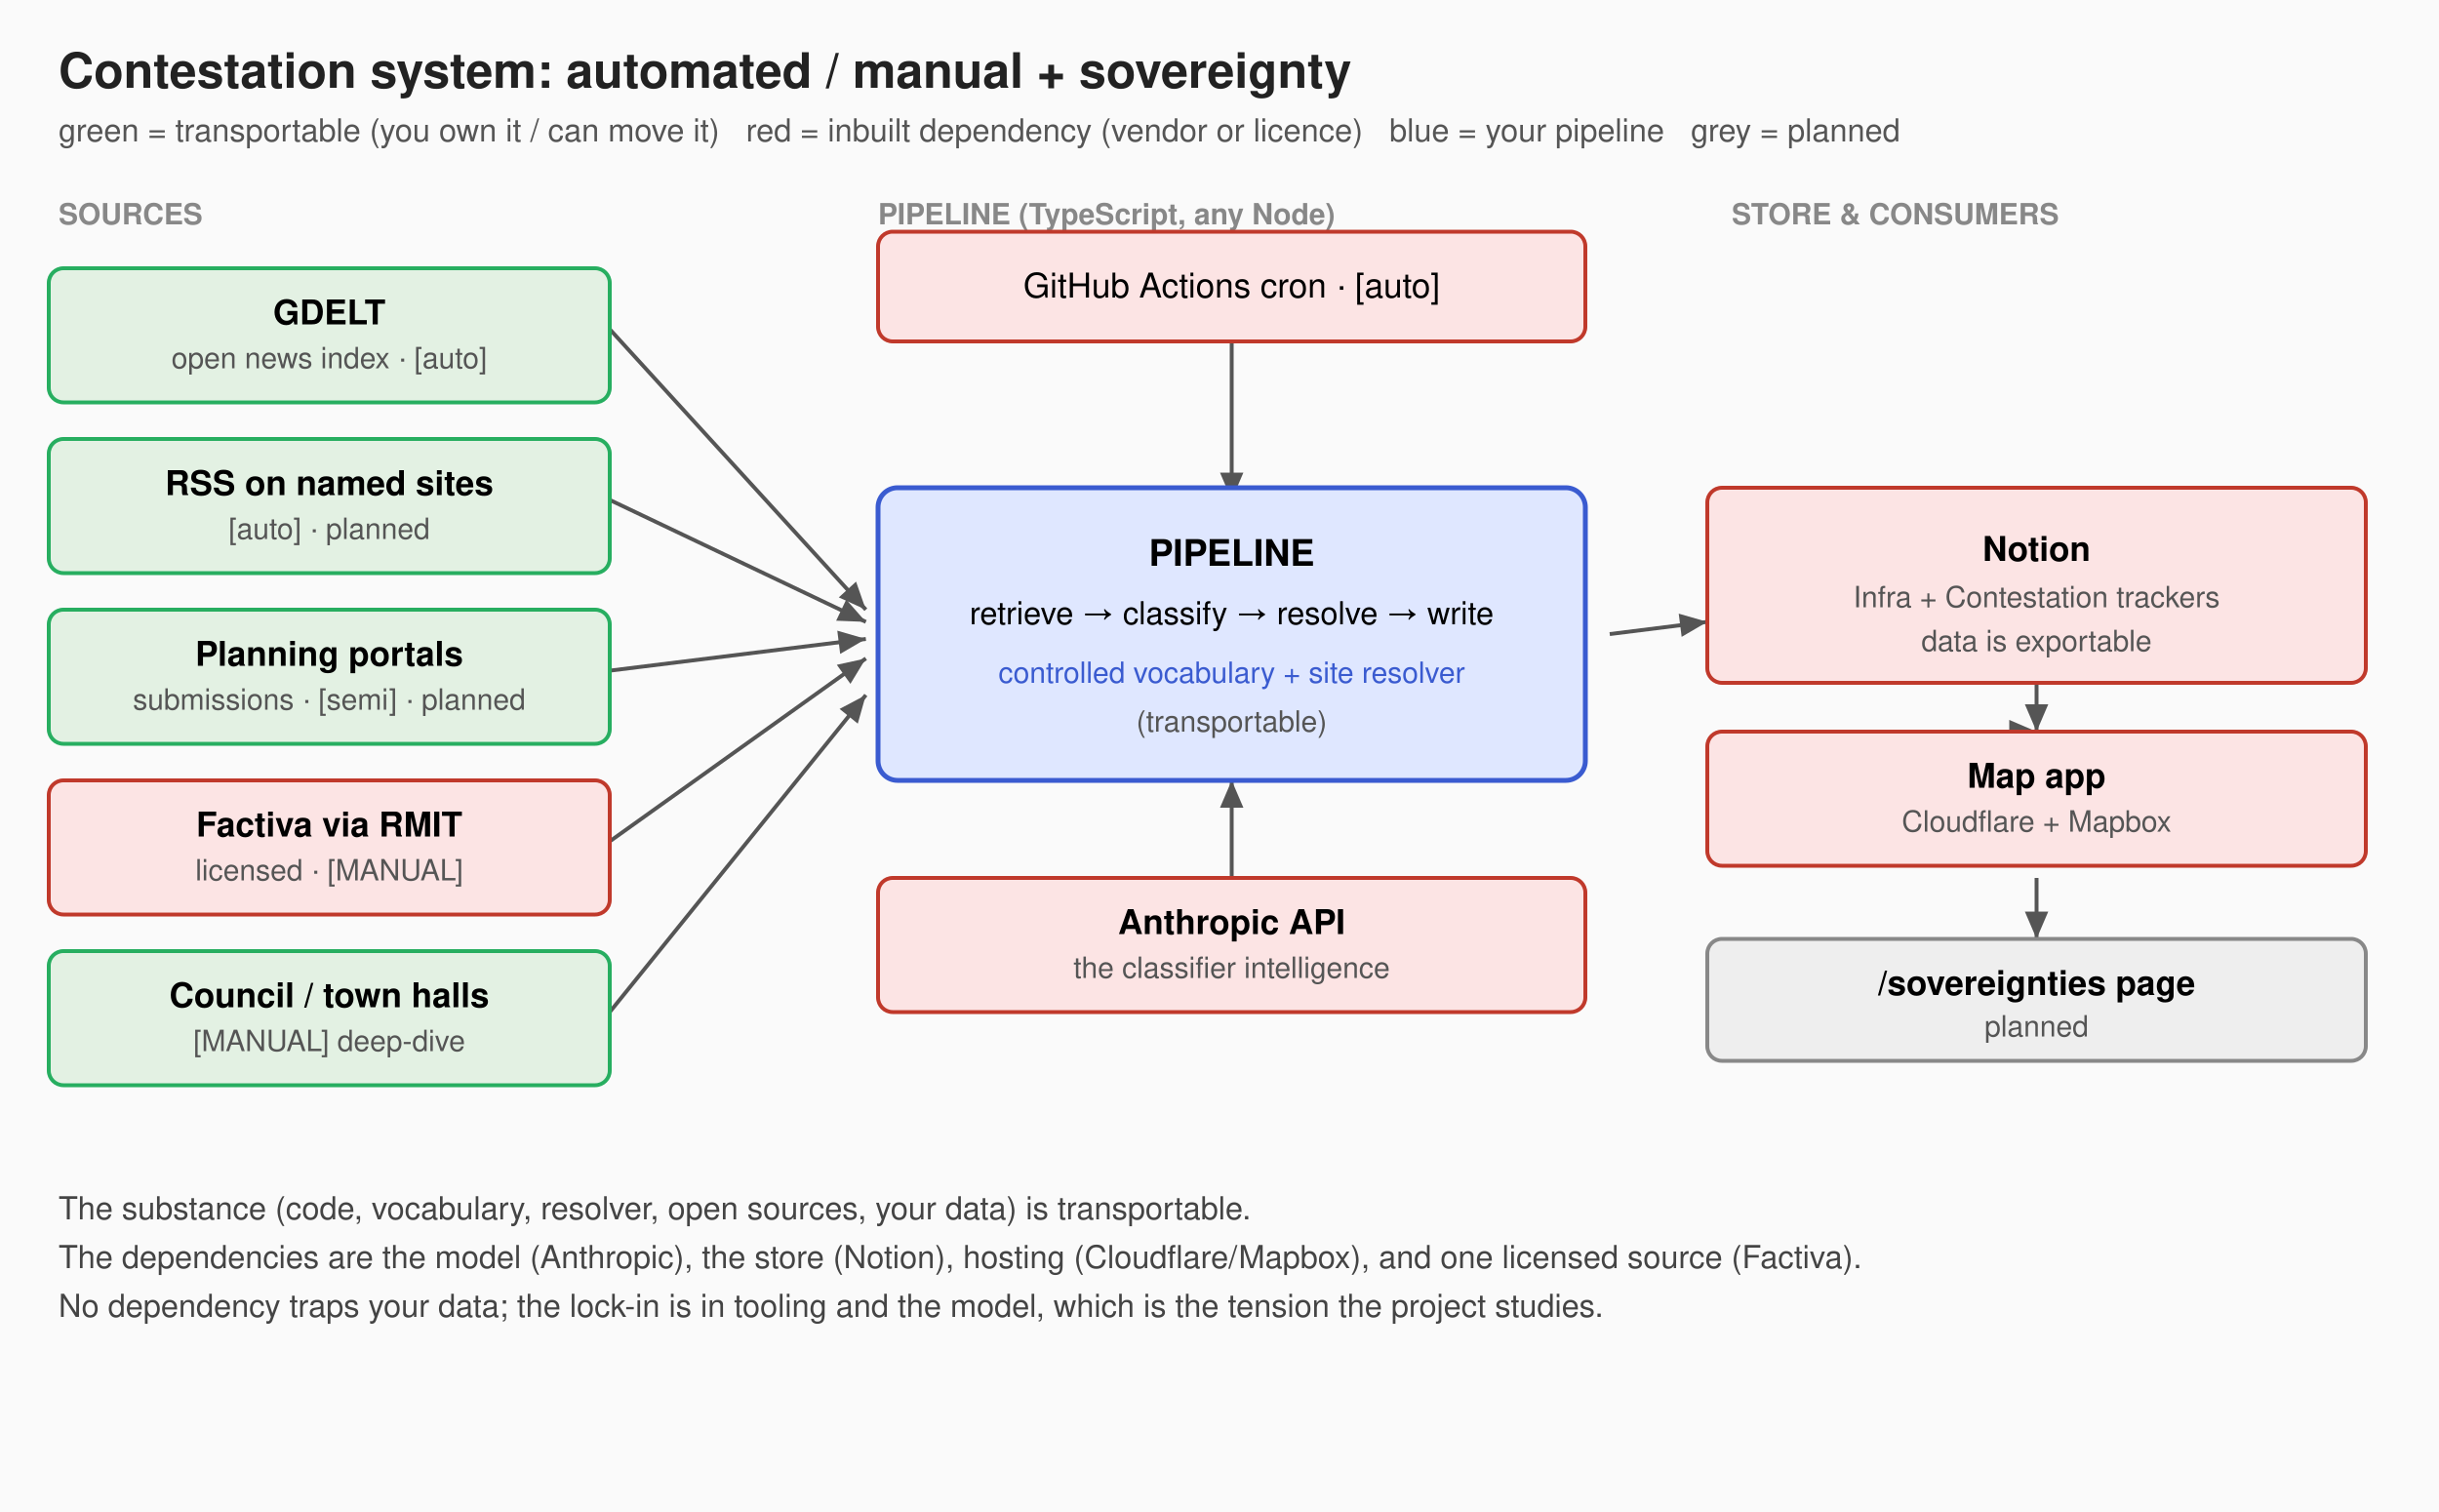
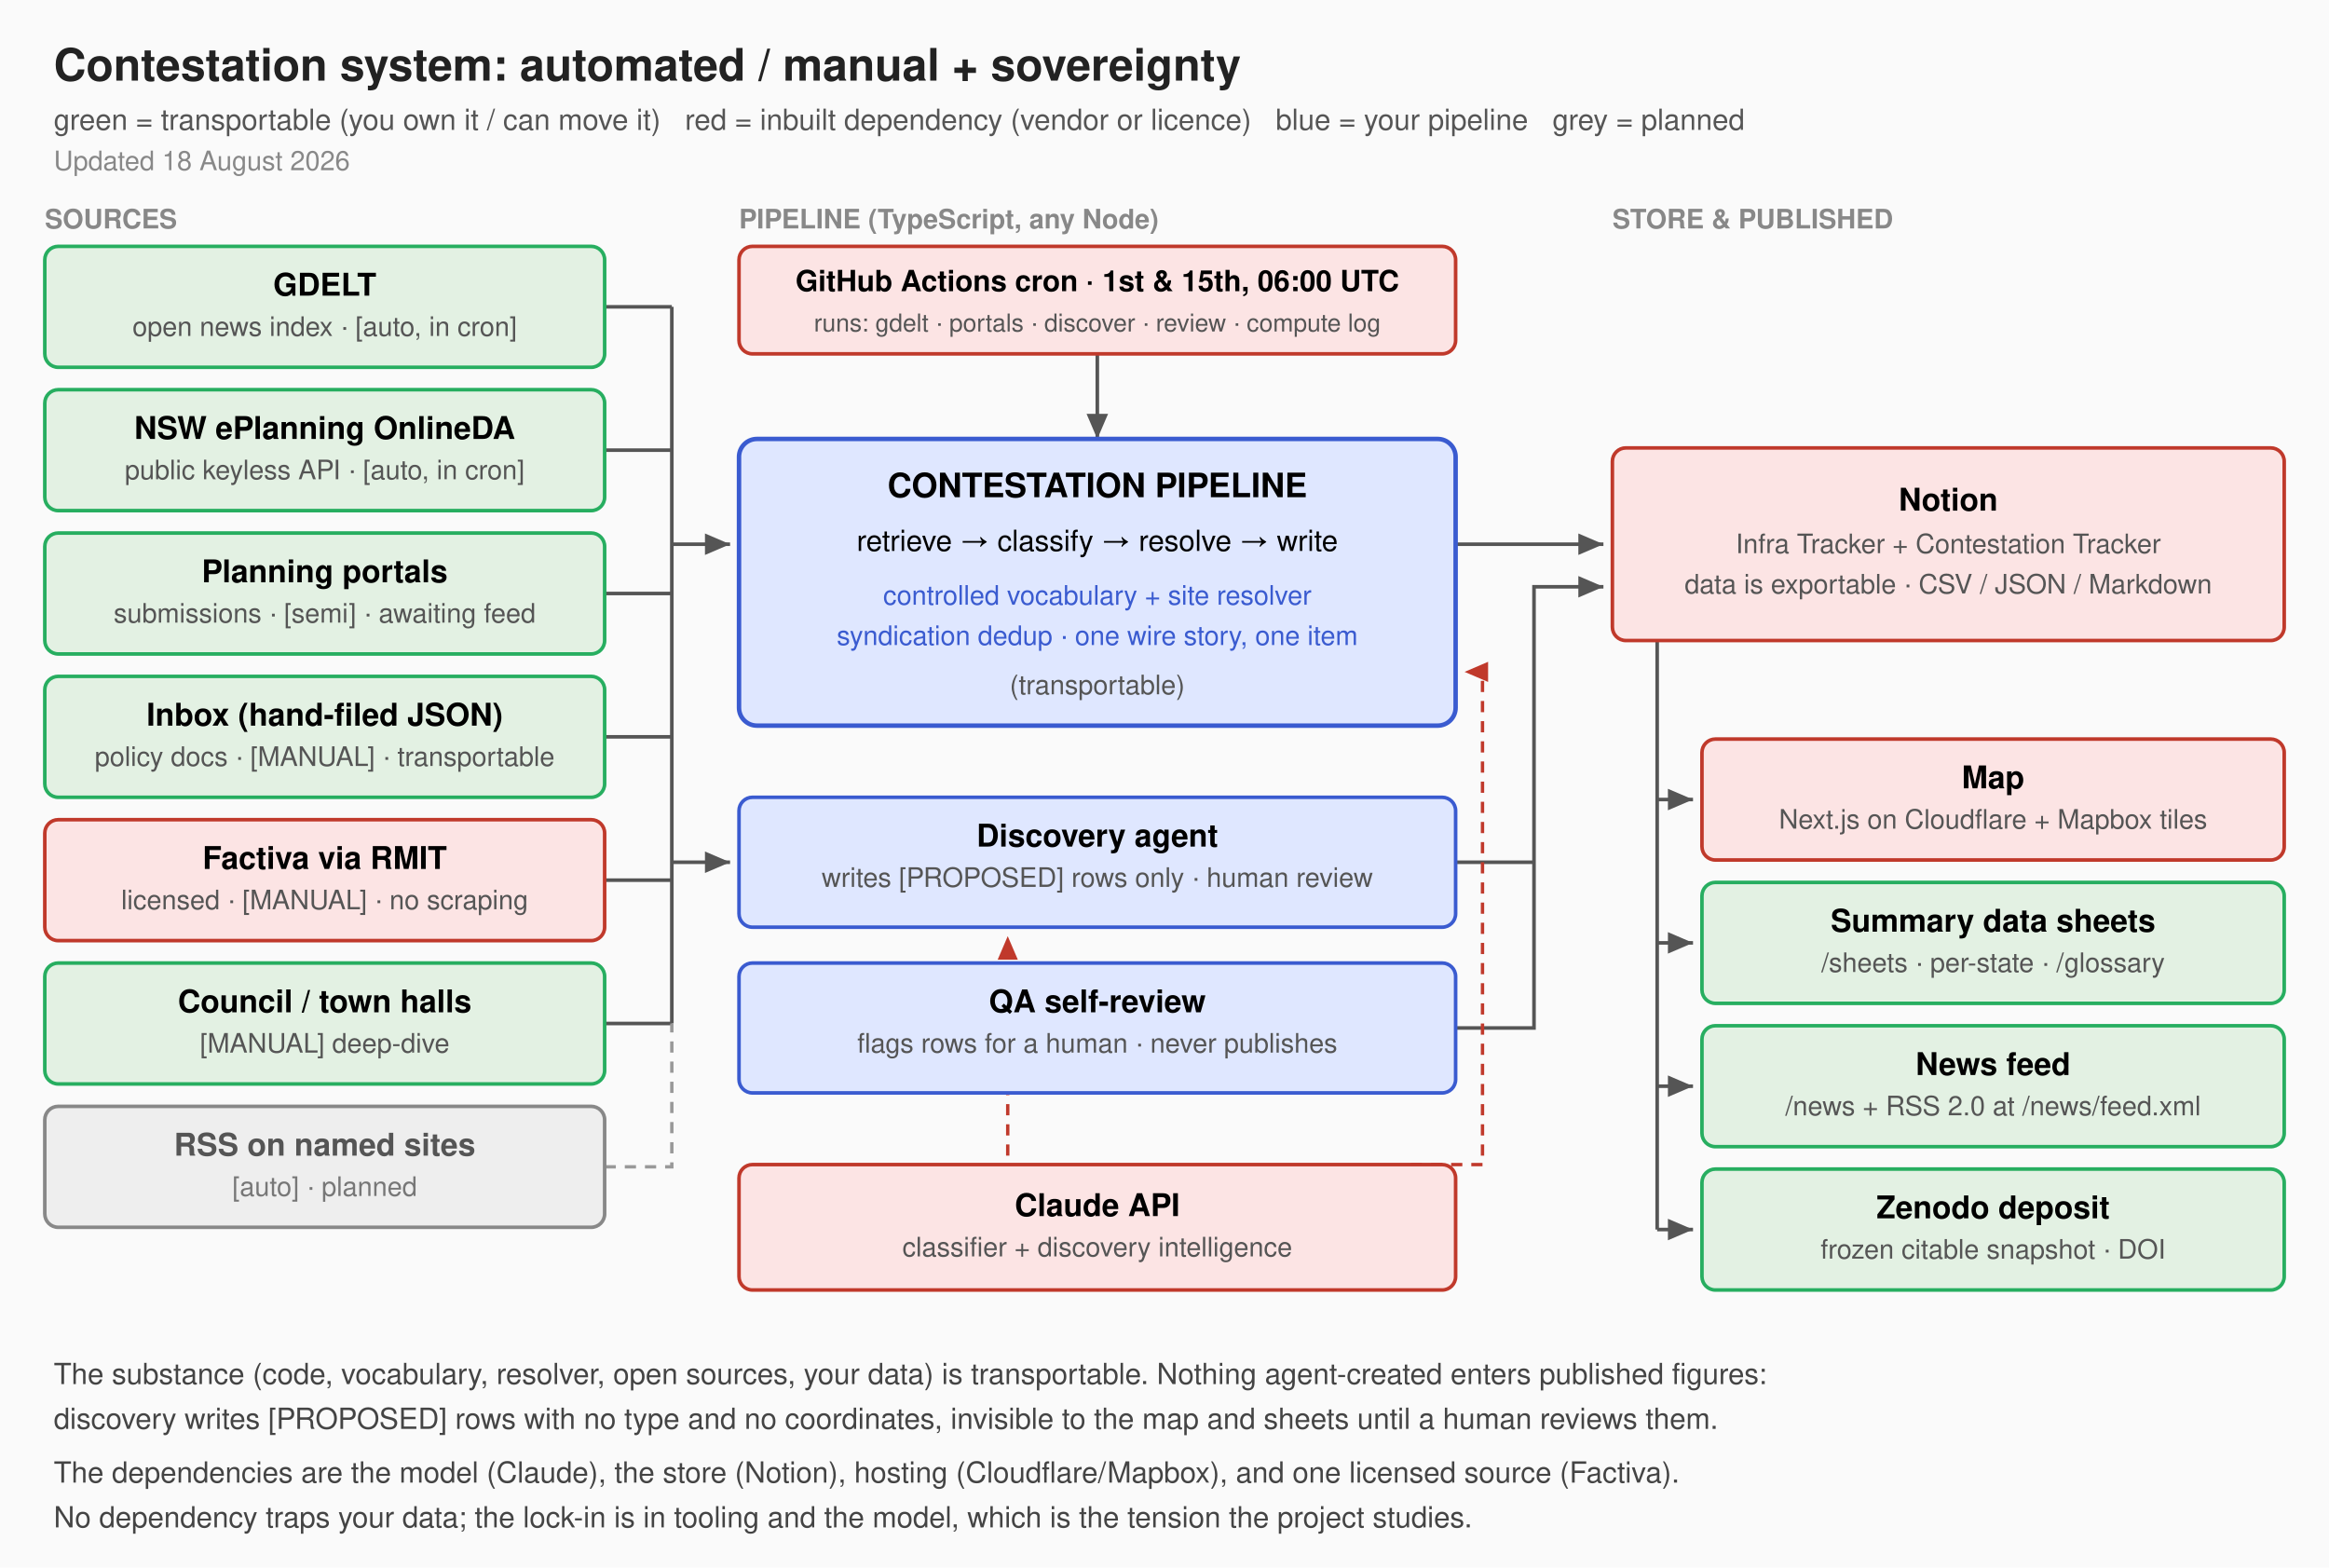
- <svg xmlns="http://www.w3.org/2000/svg" width="1000" height="620" viewBox="0 0 1000 620" font-family="Helvetica, Arial, sans-serif" font-size="14">
+ <svg xmlns="http://www.w3.org/2000/svg" width="1040" height="700" viewBox="0 0 1040 700" font-family="Helvetica, Arial, sans-serif" font-size="14">
  <defs>
    <marker id="ar--head" markerWidth="9" markerHeight="9" refX="7" refY="3" orient="auto" markerUnits="strokeWidth">
      <path d="M0,0 L7,3 L0,6 Z" fill="#555" />
    </marker>
+     <marker id="ar--dash" markerWidth="9" markerHeight="9" refX="7" refY="3" orient="auto" markerUnits="strokeWidth">
+       <path d="M0,0 L7,3 L0,6 Z" fill="#c0392b" />
+     </marker>
  </defs>
-   <rect x="0" y="0" width="1000" height="620" fill="#fafafa" />
+   <rect x="0" y="0" width="1040" height="700" fill="#fafafa" />
  <text x="24" y="36" font-size="20" font-weight="bold" fill="#222">Contestation system: automated / manual + sovereignty</text>
  <text x="24" y="58" font-size="13" fill="#555">green = transportable (you own it / can move it)   red = inbuilt dependency (vendor or licence)   blue = your pipeline   grey = planned</text>
-   <text x="24" y="92" font-size="12" font-weight="bold" fill="#888">SOURCES</text>
-   <text x="360" y="92" font-size="12" font-weight="bold" fill="#888">PIPELINE (TypeScript, any Node)</text>
-   <text x="710" y="92" font-size="12" font-weight="bold" fill="#888">STORE &amp; CONSUMERS</text>
-   <g stroke="#555" stroke-width="1.6" marker-end="url(#ar--head)" fill="none">
-     <path d="M250,135 L355,250" />
-     <path d="M250,205 L355,255" />
-     <path d="M250,275 L355,262" />
-     <path d="M250,345 L355,270" />
-     <path d="M250,415 L355,285" />
-     <path d="M505,140 L505,205" />
-     <path d="M505,360 L505,320" />
-     <path d="M660,260 L700,255" />
-     <path d="M835,300 L835,300" />
-     <path d="M835,275 L835,300" />
-     <path d="M835,360 L835,385" />
+   <text x="24" y="76" font-size="12" fill="#888">Updated 18 August 2026</text>
+   <text x="20" y="102" font-size="12" font-weight="bold" fill="#888">SOURCES</text>
+   <text x="330" y="102" font-size="12" font-weight="bold" fill="#888">PIPELINE (TypeScript, any Node)</text>
+   <text x="720" y="102" font-size="12" font-weight="bold" fill="#888">STORE &amp; PUBLISHED</text>
+   <g stroke="#555" stroke-width="1.6" fill="none">
+     <path d="M270,137 L300,137" />
+     <path d="M270,201 L300,201" />
+     <path d="M270,265 L300,265" />
+     <path d="M270,329 L300,329" />
+     <path d="M270,393 L300,393" />
+     <path d="M270,457 L300,457" />
+     <path d="M300,137 L300,457" />
+     <path d="M300,243 L326,243" marker-end="url(#ar--head)" />
+     <path d="M300,385 L326,385" marker-end="url(#ar--head)" />
+     <path d="M490,158 L490,196" marker-end="url(#ar--head)" />
+     <path d="M650,243 L716,243" marker-end="url(#ar--head)" />
+     <path d="M650,385 L685,385" />
+     <path d="M650,459 L685,459 L685,262 L716,262" marker-end="url(#ar--head)" />
+     <path d="M740,286 L740,549" />
+     <path d="M740,357 L756,357" marker-end="url(#ar--head)" />
+     <path d="M740,421 L756,421" marker-end="url(#ar--head)" />
+     <path d="M740,485 L756,485" marker-end="url(#ar--head)" />
+     <path d="M740,549 L756,549" marker-end="url(#ar--head)" />
+   </g>
+   <g stroke="#c0392b" stroke-width="1.5" fill="none" stroke-dasharray="5 4">
+     <path d="M450,516 L450,418" marker-end="url(#ar--dash)" />
+     <path d="M630,520 L662,520 L662,300 L654,300" marker-end="url(#ar--dash)" />
+   </g>
+   <g stroke="#999" stroke-width="1.5" fill="none" stroke-dasharray="5 4">
+     <path d="M270,521 L300,521 L300,457" />
  </g>
  <g>
-     <rect x="20" y="110" width="230" height="55" rx="6" fill="#e3f1e3" stroke="#27ae60" stroke-width="1.6" />
-     <text x="135" y="133" text-anchor="middle" font-weight="bold">GDELT</text>
-     <text x="135" y="151" text-anchor="middle" font-size="12" fill="#555">open news index · [auto]</text>
-     <rect x="20" y="180" width="230" height="55" rx="6" fill="#e3f1e3" stroke="#27ae60" stroke-width="1.6" />
-     <text x="135" y="203" text-anchor="middle" font-weight="bold">RSS on named sites</text>
-     <text x="135" y="221" text-anchor="middle" font-size="12" fill="#555">[auto] · planned</text>
-     <rect x="20" y="250" width="230" height="55" rx="6" fill="#e3f1e3" stroke="#27ae60" stroke-width="1.6" />
-     <text x="135" y="273" text-anchor="middle" font-weight="bold">Planning portals</text>
-     <text x="135" y="291" text-anchor="middle" font-size="12" fill="#555">submissions · [semi] · planned</text>
-     <rect x="20" y="320" width="230" height="55" rx="6" fill="#fce4e4" stroke="#c0392b" stroke-width="1.6" />
-     <text x="135" y="343" text-anchor="middle" font-weight="bold">Factiva via RMIT</text>
-     <text x="135" y="361" text-anchor="middle" font-size="12" fill="#555">licensed · [MANUAL]</text>
-     <rect x="20" y="390" width="230" height="55" rx="6" fill="#e3f1e3" stroke="#27ae60" stroke-width="1.6" />
-     <text x="135" y="413" text-anchor="middle" font-weight="bold">Council / town halls</text>
-     <text x="135" y="431" text-anchor="middle" font-size="12" fill="#555">[MANUAL] deep-dive</text>
+     <rect x="20" y="110" width="250" height="54" rx="6" fill="#e3f1e3" stroke="#27ae60" stroke-width="1.6" />
+     <text x="145" y="132" text-anchor="middle" font-weight="bold">GDELT</text>
+     <text x="145" y="150" text-anchor="middle" font-size="12" fill="#555">open news index · [auto, in cron]</text>
+     <rect x="20" y="174" width="250" height="54" rx="6" fill="#e3f1e3" stroke="#27ae60" stroke-width="1.6" />
+     <text x="145" y="196" text-anchor="middle" font-weight="bold">NSW ePlanning OnlineDA</text>
+     <text x="145" y="214" text-anchor="middle" font-size="12" fill="#555">public keyless API · [auto, in cron]</text>
+     <rect x="20" y="238" width="250" height="54" rx="6" fill="#e3f1e3" stroke="#27ae60" stroke-width="1.6" />
+     <text x="145" y="260" text-anchor="middle" font-weight="bold">Planning portals</text>
+     <text x="145" y="278" text-anchor="middle" font-size="12" fill="#555">submissions · [semi] · awaiting feed</text>
+     <rect x="20" y="302" width="250" height="54" rx="6" fill="#e3f1e3" stroke="#27ae60" stroke-width="1.6" />
+     <text x="145" y="324" text-anchor="middle" font-weight="bold">Inbox (hand-filed JSON)</text>
+     <text x="145" y="342" text-anchor="middle" font-size="12" fill="#555">policy docs · [MANUAL] · transportable</text>
+     <rect x="20" y="366" width="250" height="54" rx="6" fill="#fce4e4" stroke="#c0392b" stroke-width="1.6" />
+     <text x="145" y="388" text-anchor="middle" font-weight="bold">Factiva via RMIT</text>
+     <text x="145" y="406" text-anchor="middle" font-size="12" fill="#555">licensed · [MANUAL] · no scraping</text>
+     <rect x="20" y="430" width="250" height="54" rx="6" fill="#e3f1e3" stroke="#27ae60" stroke-width="1.6" />
+     <text x="145" y="452" text-anchor="middle" font-weight="bold">Council / town halls</text>
+     <text x="145" y="470" text-anchor="middle" font-size="12" fill="#555">[MANUAL] deep-dive</text>
+     <rect x="20" y="494" width="250" height="54" rx="6" fill="#eeeeee" stroke="#888888" stroke-width="1.6" />
+     <text x="145" y="516" text-anchor="middle" font-weight="bold" fill="#555">RSS on named sites</text>
+     <text x="145" y="534" text-anchor="middle" font-size="12" fill="#777">[auto] · planned</text>
  </g>
-   <rect x="360" y="95" width="290" height="45" rx="6" fill="#fce4e4" stroke="#c0392b" stroke-width="1.6" />
-   <text x="505" y="122" text-anchor="middle">GitHub Actions cron · [auto]</text>
-   <rect x="360" y="200" width="290" height="120" rx="8" fill="#dfe7ff" stroke="#3a5bd0" stroke-width="2" />
-   <text x="505" y="232" text-anchor="middle" font-weight="bold" font-size="15">PIPELINE</text>
-   <text x="505" y="256" text-anchor="middle" font-size="13">retrieve → classify → resolve → write</text>
-   <text x="505" y="280" text-anchor="middle" font-size="12" fill="#3a5bd0">controlled vocabulary + site resolver</text>
-   <text x="505" y="300" text-anchor="middle" font-size="12" fill="#555">(transportable)</text>
-   <rect x="360" y="360" width="290" height="55" rx="6" fill="#fce4e4" stroke="#c0392b" stroke-width="1.6" />
-   <text x="505" y="383" text-anchor="middle" font-weight="bold">Anthropic API</text>
-   <text x="505" y="401" text-anchor="middle" font-size="12" fill="#555">the classifier intelligence</text>
-   <rect x="700" y="200" width="270" height="80" rx="6" fill="#fce4e4" stroke="#c0392b" stroke-width="1.6" />
-   <text x="835" y="230" text-anchor="middle" font-weight="bold">Notion</text>
-   <text x="835" y="249" text-anchor="middle" font-size="12" fill="#555">Infra + Contestation trackers</text>
-   <text x="835" y="267" text-anchor="middle" font-size="12" fill="#555">data is exportable</text>
-   <rect x="700" y="300" width="270" height="55" rx="6" fill="#fce4e4" stroke="#c0392b" stroke-width="1.6" />
-   <text x="835" y="323" text-anchor="middle" font-weight="bold">Map app</text>
-   <text x="835" y="341" text-anchor="middle" font-size="12" fill="#555">Cloudflare + Mapbox</text>
-   <rect x="700" y="385" width="270" height="50" rx="6" fill="#eeeeee" stroke="#888888" stroke-width="1.6" />
-   <text x="835" y="408" text-anchor="middle" font-weight="bold">/sovereignties page</text>
-   <text x="835" y="425" text-anchor="middle" font-size="12" fill="#555">planned</text>
-   <text x="24" y="500" font-size="13" fill="#444">The substance (code, vocabulary, resolver, open sources, your data) is transportable.</text>
-   <text x="24" y="520" font-size="13" fill="#444">The dependencies are the model (Anthropic), the store (Notion), hosting (Cloudflare/Mapbox), and one licensed source (Factiva).</text>
-   <text x="24" y="540" font-size="13" fill="#444">No dependency traps your data; the lock-in is in tooling and the model, which is the tension the project studies.</text>
+   <rect x="330" y="110" width="320" height="48" rx="6" fill="#fce4e4" stroke="#c0392b" stroke-width="1.6" />
+   <text x="490" y="130" text-anchor="middle" font-weight="bold" font-size="13">GitHub Actions cron · 1st &amp; 15th, 06:00 UTC</text>
+   <text x="490" y="148" text-anchor="middle" font-size="11" fill="#555">runs: gdelt · portals · discover · review · compute log</text>
+   <rect x="330" y="196" width="320" height="128" rx="8" fill="#dfe7ff" stroke="#3a5bd0" stroke-width="2" />
+   <text x="490" y="222" text-anchor="middle" font-weight="bold" font-size="15">CONTESTATION PIPELINE</text>
+   <text x="490" y="246" text-anchor="middle" font-size="13">retrieve → classify → resolve → write</text>
+   <text x="490" y="270" text-anchor="middle" font-size="12" fill="#3a5bd0">controlled vocabulary + site resolver</text>
+   <text x="490" y="288" text-anchor="middle" font-size="12" fill="#3a5bd0">syndication dedup · one wire story, one item</text>
+   <text x="490" y="310" text-anchor="middle" font-size="12" fill="#555">(transportable)</text>
+   <rect x="330" y="356" width="320" height="58" rx="6" fill="#dfe7ff" stroke="#3a5bd0" stroke-width="1.6" />
+   <text x="490" y="378" text-anchor="middle" font-weight="bold">Discovery agent</text>
+   <text x="490" y="396" text-anchor="middle" font-size="12" fill="#555">writes [PROPOSED] rows only · human review</text>
+   <rect x="330" y="430" width="320" height="58" rx="6" fill="#dfe7ff" stroke="#3a5bd0" stroke-width="1.6" />
+   <text x="490" y="452" text-anchor="middle" font-weight="bold">QA self-review</text>
+   <text x="490" y="470" text-anchor="middle" font-size="12" fill="#555">flags rows for a human · never publishes</text>
+   <rect x="330" y="520" width="320" height="56" rx="6" fill="#fce4e4" stroke="#c0392b" stroke-width="1.6" />
+   <text x="490" y="543" text-anchor="middle" font-weight="bold">Claude API</text>
+   <text x="490" y="561" text-anchor="middle" font-size="12" fill="#555">classifier + discovery intelligence</text>
+   <rect x="720" y="200" width="300" height="86" rx="6" fill="#fce4e4" stroke="#c0392b" stroke-width="1.6" />
+   <text x="870" y="228" text-anchor="middle" font-weight="bold">Notion</text>
+   <text x="870" y="247" text-anchor="middle" font-size="12" fill="#555">Infra Tracker + Contestation Tracker</text>
+   <text x="870" y="265" text-anchor="middle" font-size="12" fill="#555">data is exportable · CSV / JSON / Markdown</text>
+   <rect x="760" y="330" width="260" height="54" rx="6" fill="#fce4e4" stroke="#c0392b" stroke-width="1.6" />
+   <text x="890" y="352" text-anchor="middle" font-weight="bold">Map</text>
+   <text x="890" y="370" text-anchor="middle" font-size="12" fill="#555">Next.js on Cloudflare + Mapbox tiles</text>
+   <rect x="760" y="394" width="260" height="54" rx="6" fill="#e3f1e3" stroke="#27ae60" stroke-width="1.6" />
+   <text x="890" y="416" text-anchor="middle" font-weight="bold">Summary data sheets</text>
+   <text x="890" y="434" text-anchor="middle" font-size="12" fill="#555">/sheets · per-state · /glossary</text>
+   <rect x="760" y="458" width="260" height="54" rx="6" fill="#e3f1e3" stroke="#27ae60" stroke-width="1.6" />
+   <text x="890" y="480" text-anchor="middle" font-weight="bold">News feed</text>
+   <text x="890" y="498" text-anchor="middle" font-size="12" fill="#555">/news + RSS 2.0 at /news/feed.xml</text>
+   <rect x="760" y="522" width="260" height="54" rx="6" fill="#e3f1e3" stroke="#27ae60" stroke-width="1.6" />
+   <text x="890" y="544" text-anchor="middle" font-weight="bold">Zenodo deposit</text>
+   <text x="890" y="562" text-anchor="middle" font-size="12" fill="#555">frozen citable snapshot · DOI</text>
+   <text x="24" y="618" font-size="13" fill="#444">The substance (code, vocabulary, resolver, open sources, your data) is transportable. Nothing agent-created enters published figures:</text>
+   <text x="24" y="638" font-size="13" fill="#444">discovery writes [PROPOSED] rows with no type and no coordinates, invisible to the map and sheets until a human reviews them.</text>
+   <text x="24" y="662" font-size="13" fill="#444">The dependencies are the model (Claude), the store (Notion), hosting (Cloudflare/Mapbox), and one licensed source (Factiva).</text>
+   <text x="24" y="682" font-size="13" fill="#444">No dependency traps your data; the lock-in is in tooling and the model, which is the tension the project studies.</text>
</svg>
